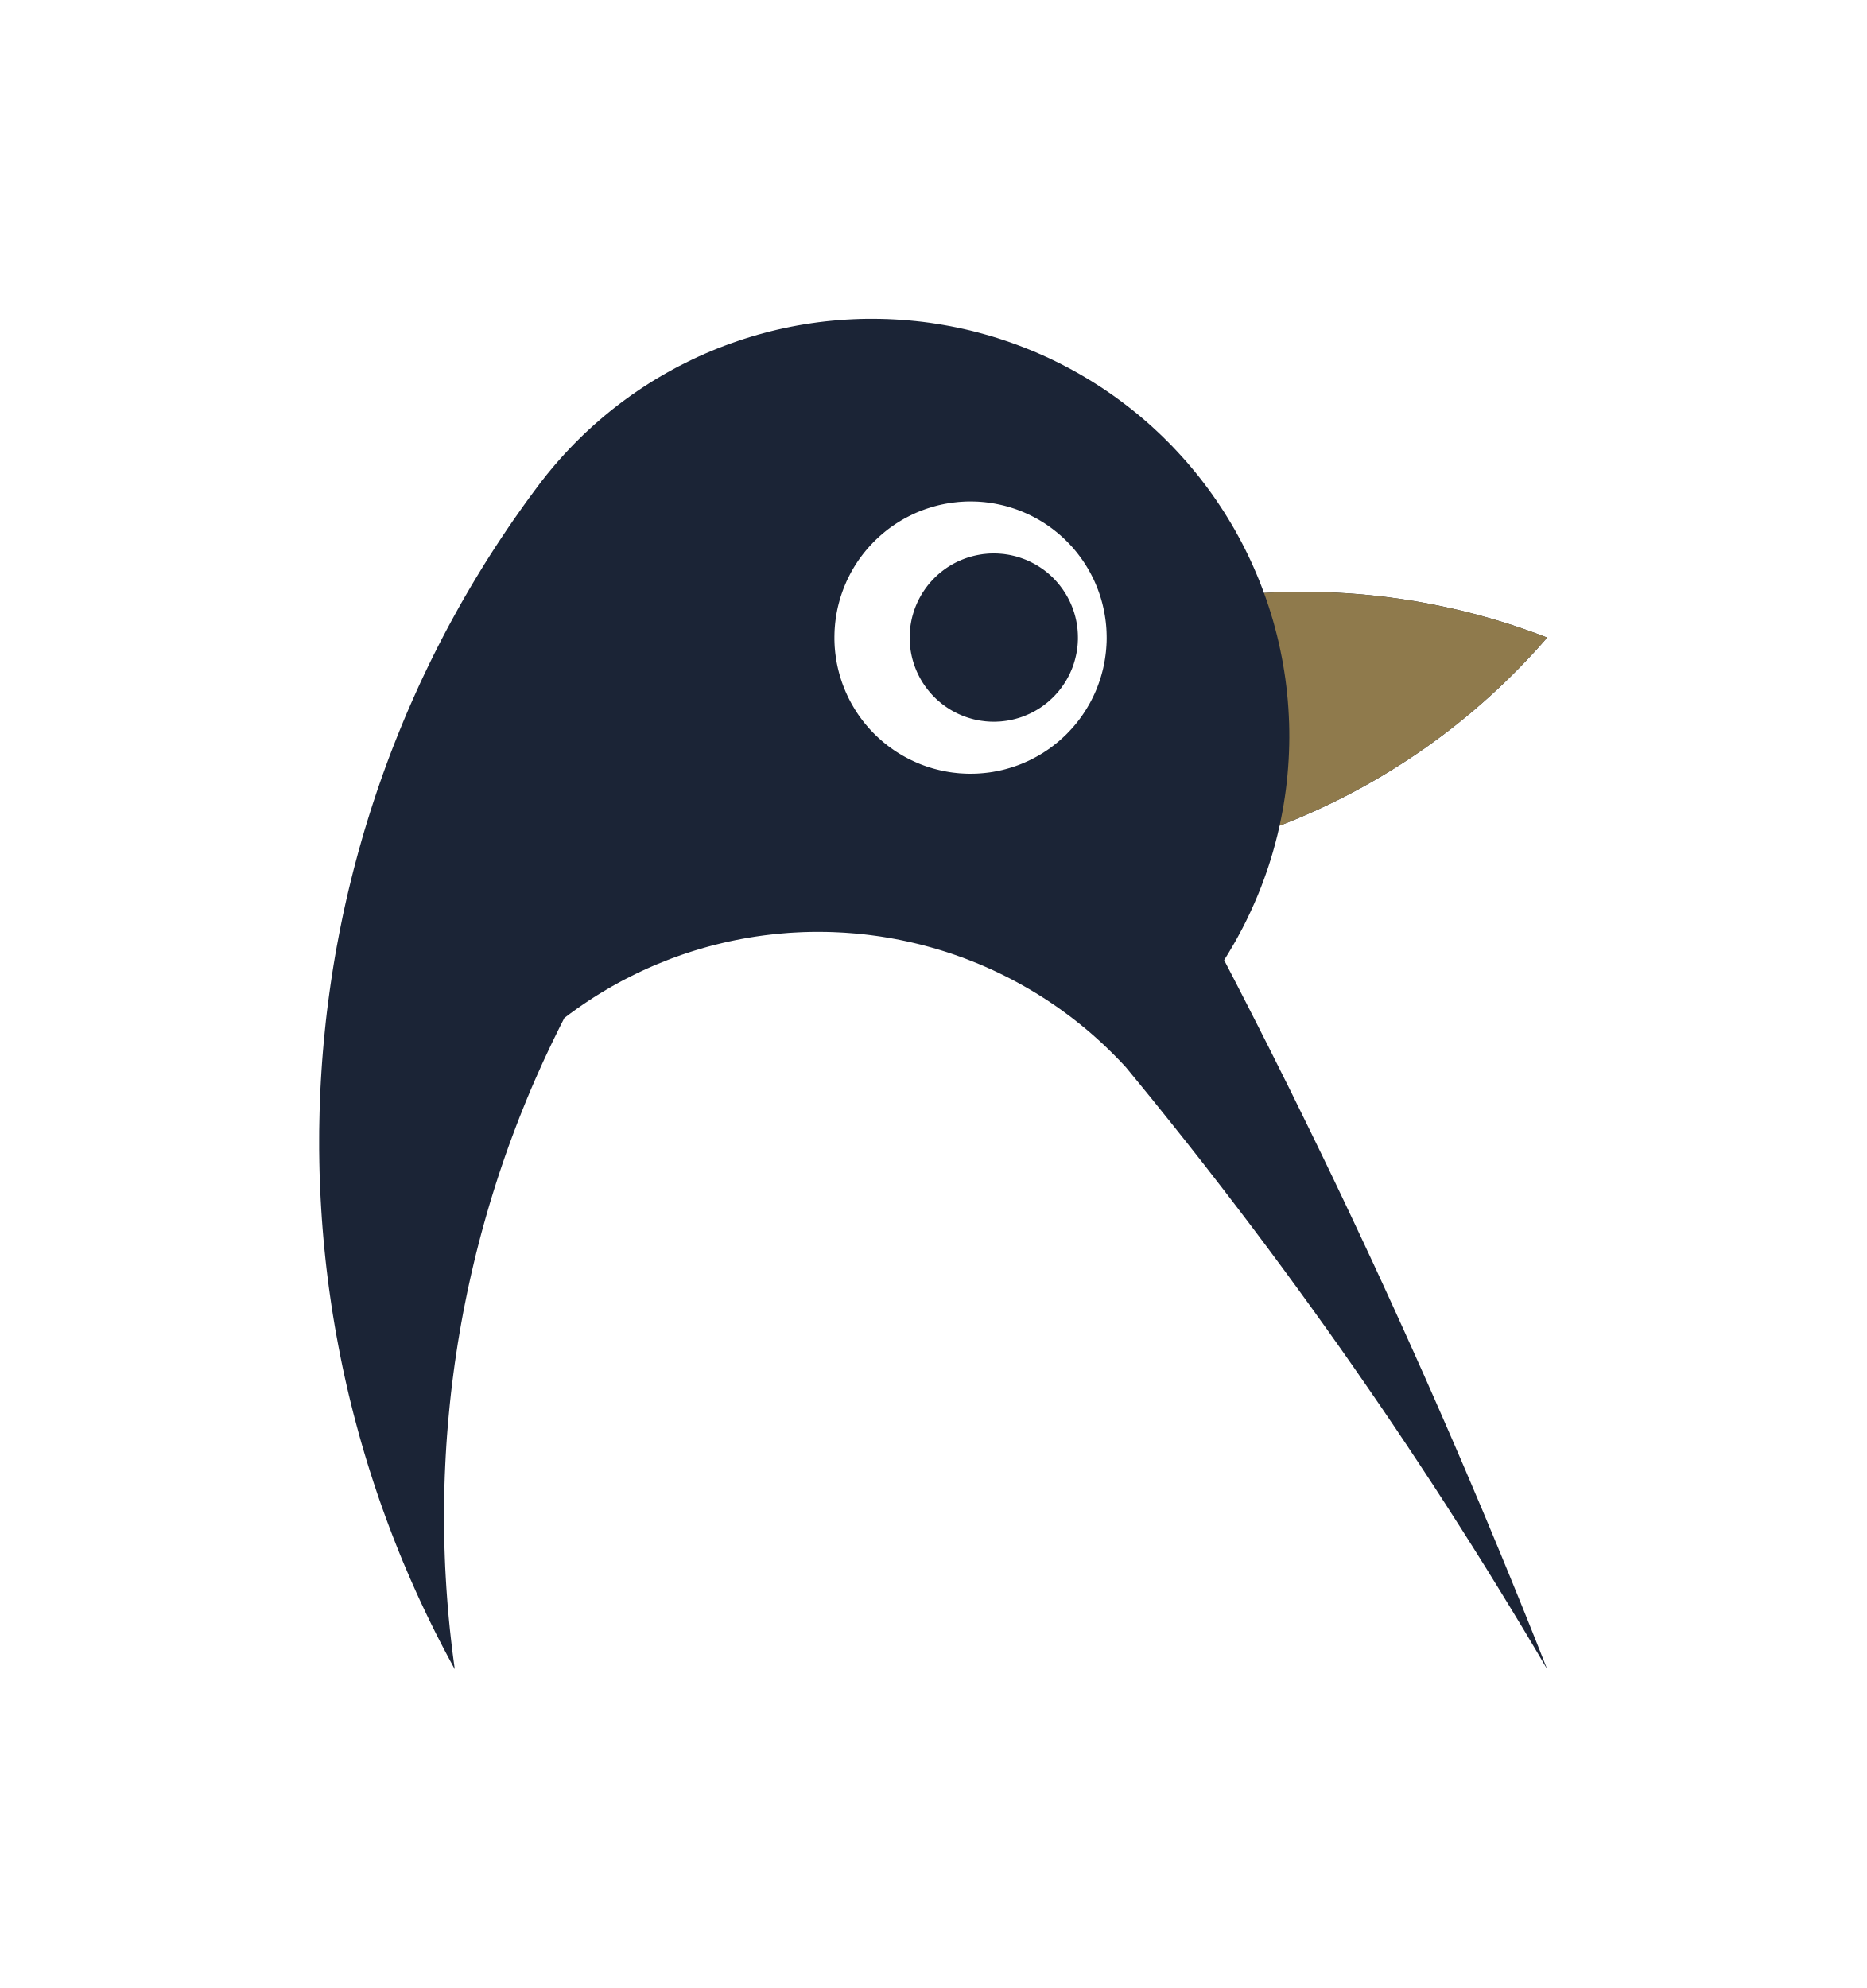
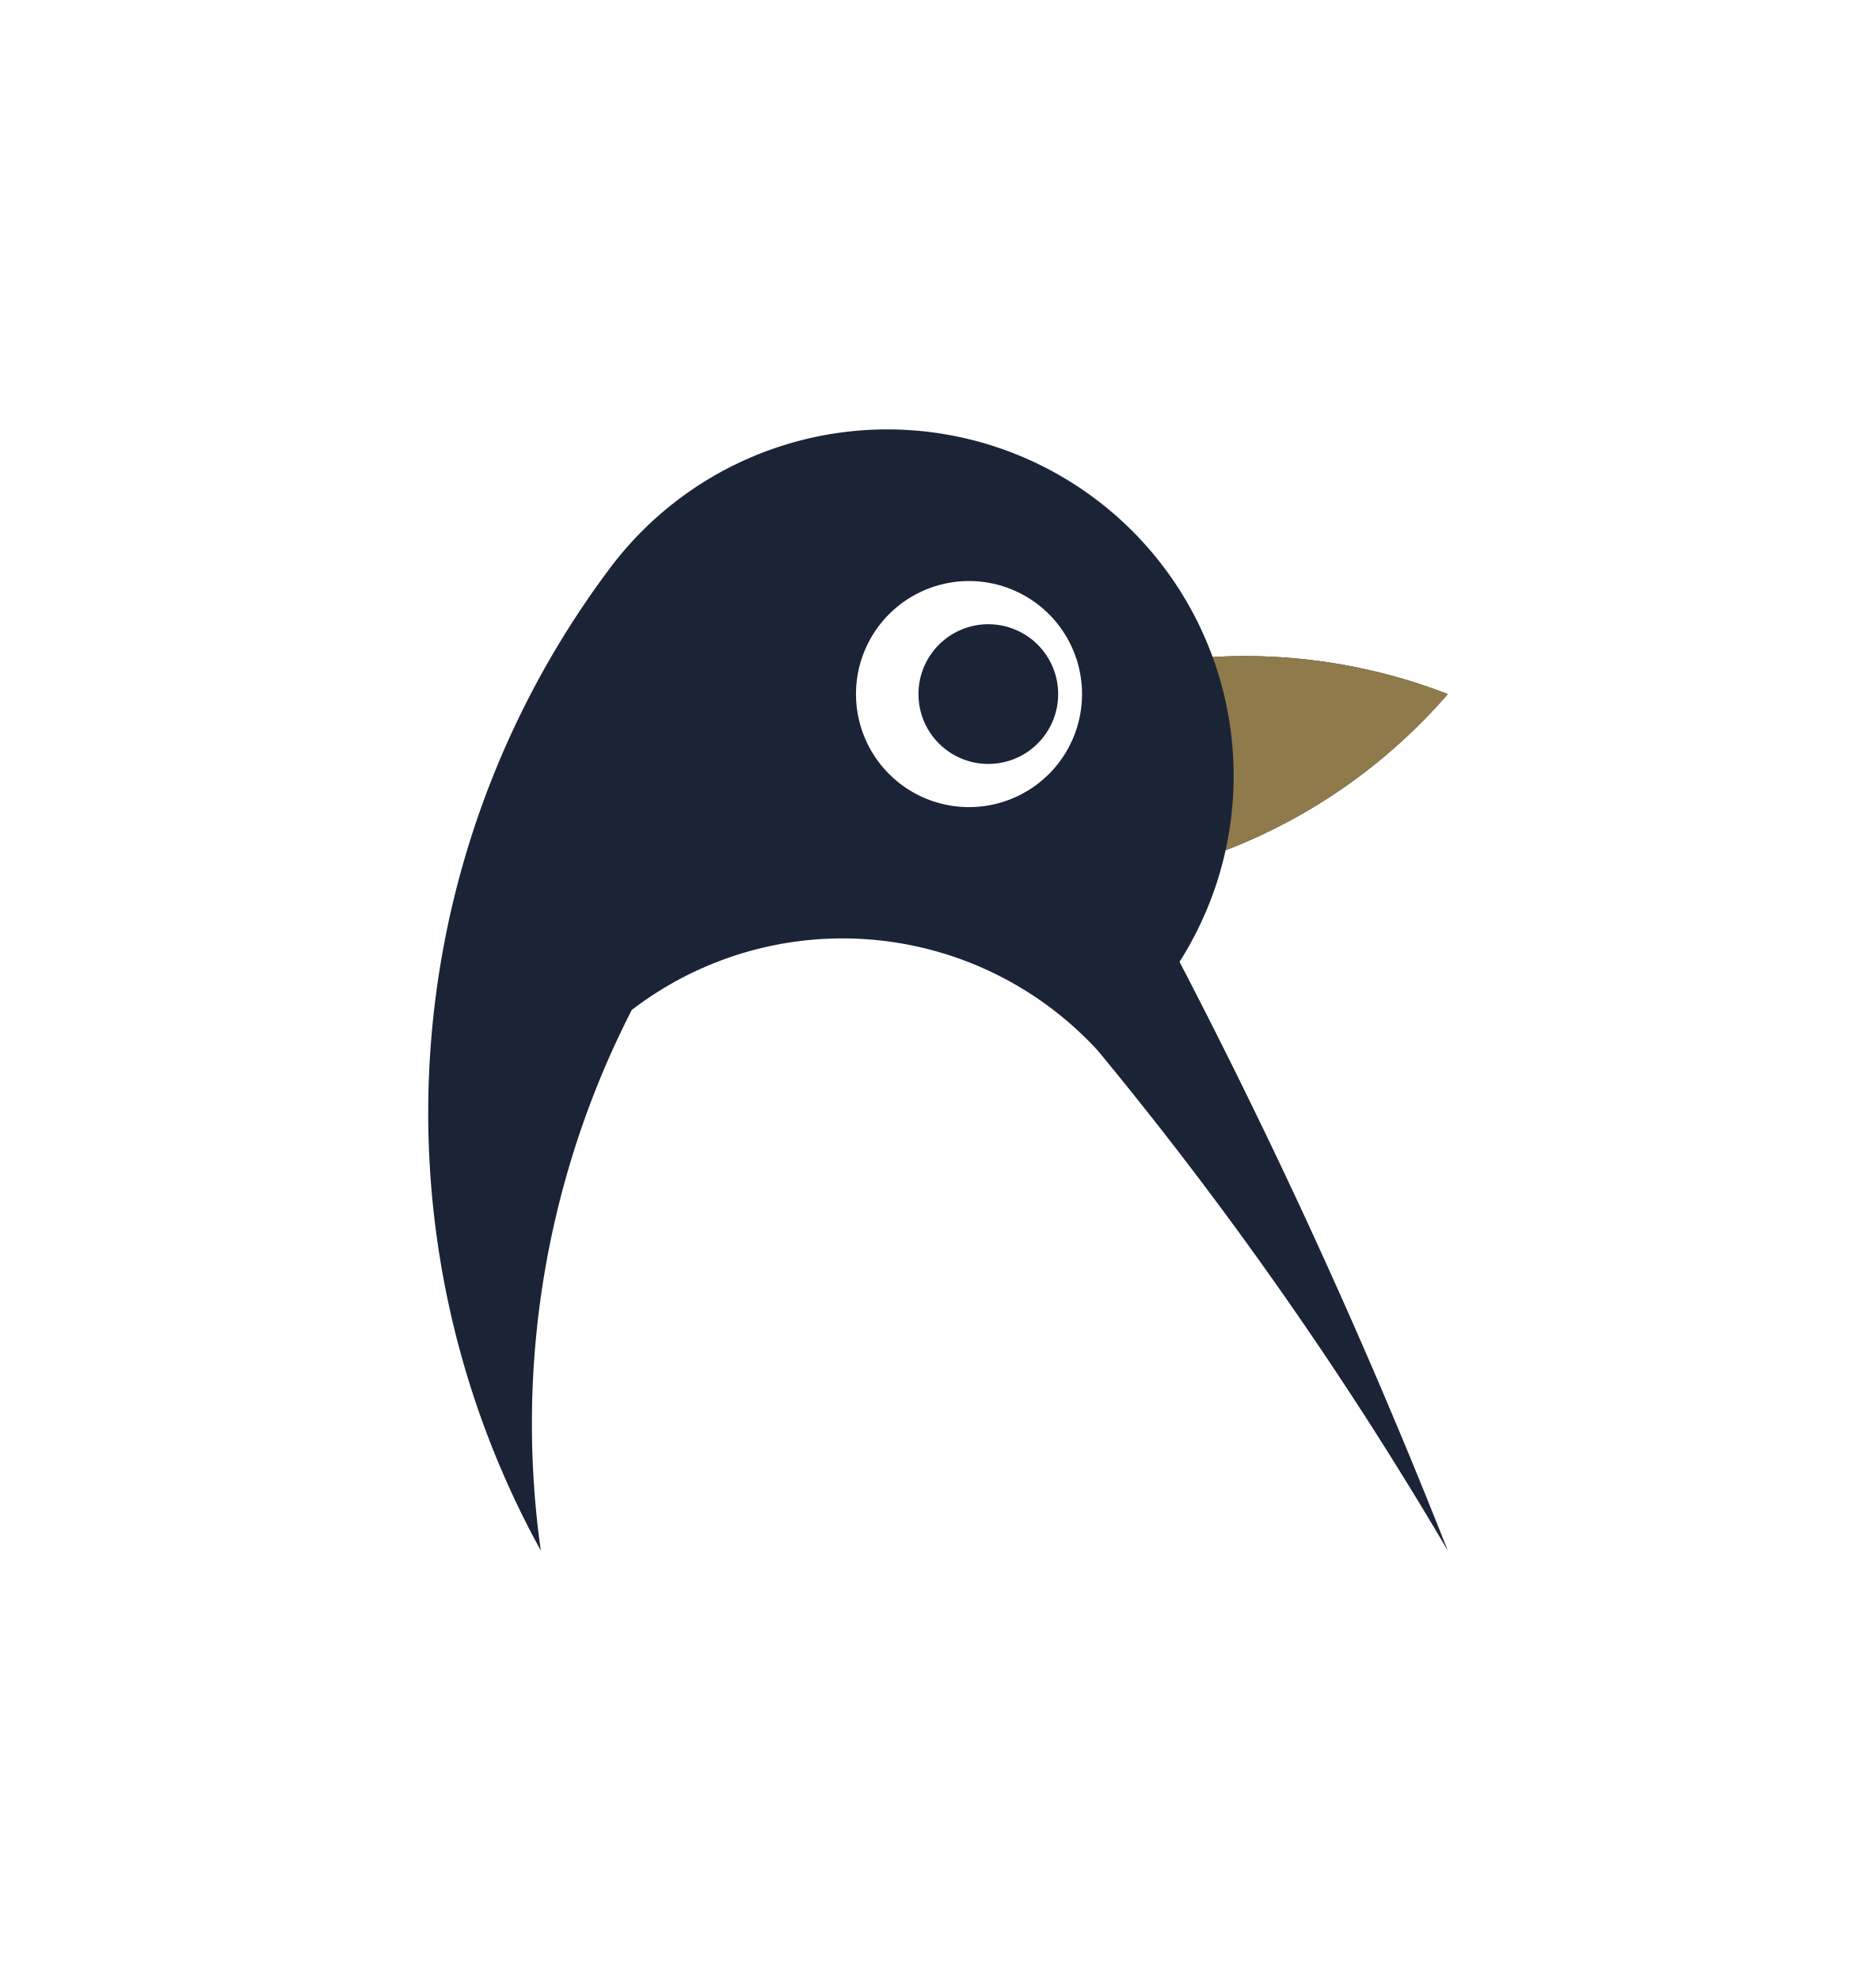
- <svg xmlns="http://www.w3.org/2000/svg" width="553" height="589" viewBox="0 0 552.63 588.85">
-   <path d="M160.39 142.43 L158.31 145.22 L156.65 147.46 L155.02 149.72 L153.41 152.00 L151.81 154.28 L150.24 156.58 L148.68 158.90 L146.64 162.00 L145.13 164.34 L143.64 166.70 L142.18 169.07 L140.73 171.45 L139.30 173.85 L137.43 177.06 L136.05 179.48 L134.70 181.92 L133.36 184.37 L132.05 186.82 L130.75 189.29 L129.48 191.77 L128.23 194.26 L127.00 196.76 L125.39 200.12 L124.21 202.64 L123.06 205.18 L121.55 208.57 L120.44 211.13 L119.36 213.70 L118.30 216.28 L117.26 218.87 L116.24 221.46 L115.24 224.06 L114.27 226.68 L113.32 229.30 L112.40 231.93 L111.49 234.56 L110.32 238.09 L109.47 240.74 L108.64 243.41 L107.83 246.07 L107.05 248.75 L106.04 252.33 L105.32 255.02 L104.61 257.71 L103.93 260.42 L103.27 263.13 L102.63 265.84 L102.02 268.56 L101.43 271.28 L100.87 274.01 L100.33 276.75 L99.64 280.40 L99.15 283.15 L98.69 285.89 L98.25 288.65 L97.84 291.40 L97.45 294.16 L97.08 296.93 L96.73 299.69 L96.41 302.46 L96.12 305.23 L95.76 308.93 L95.52 311.71 L95.30 314.49 L95.11 317.27 L94.94 320.05 L94.79 322.84 L94.64 326.55 L94.55 329.34 L94.49 332.12 L94.44 334.91 L94.43 337.70 L94.43 340.48 L94.48 344.20 L94.54 346.99 L94.63 349.77 L94.74 352.56 L94.88 355.34 L95.04 358.13 L95.22 360.91 L95.43 363.69 L95.66 366.46 L95.91 369.24 L96.29 372.94 L96.60 375.71 L96.94 378.48 L97.29 381.24 L97.68 384.00 L98.08 386.76 L98.51 389.51 L99.12 393.18 L99.61 395.92 L100.12 398.66 L100.83 402.31 L101.39 405.04 L101.98 407.77 L102.59 410.49 L103.22 413.20 L103.88 415.91 L104.56 418.61 L105.27 421.31 L106.24 424.90 L107.00 427.58 L107.78 430.26 L108.58 432.92 L109.41 435.59 L110.55 439.12 L111.43 441.77 L112.33 444.41 L113.26 447.04 L114.21 449.66 L115.18 452.27 L116.17 454.87 L117.19 457.47 L118.22 460.06 L119.28 462.64 L120.37 465.20 L121.47 467.76 L122.98 471.16 L124.13 473.70 L125.31 476.22 L126.51 478.74 L127.73 481.25 L128.97 483.74 L130.24 486.23 L131.52 488.70 L132.83 491.16 L134.60 494.43 L134.20 491.47 L133.82 488.52 L133.48 485.56 L133.15 482.59 L132.81 479.13 L132.55 476.16 L132.32 473.19 L132.11 470.22 L131.93 467.24 L131.77 464.27 L131.65 461.29 L131.55 458.31 L131.47 454.83 L131.43 451.85 L131.42 448.87 L131.44 445.89 L131.48 442.91 L131.55 439.93 L131.65 436.95 L131.78 433.97 L131.93 431.00 L132.11 428.02 L132.32 425.05 L132.60 421.58 L132.87 418.61 L133.16 415.65 L133.48 412.68 L133.83 409.72 L134.21 406.77 L134.61 403.81 L135.05 400.86 L135.50 397.92 L135.99 394.98 L136.50 392.04 L137.13 388.62 L137.71 385.70 L138.30 382.78 L138.93 379.86 L139.58 376.95 L140.26 374.05 L140.96 371.15 L141.70 368.26 L142.45 365.38 L143.24 362.51 L144.05 359.64 L145.03 356.30 L145.90 353.45 L146.79 350.61 L147.71 347.77 L148.66 344.95 L149.63 342.13 L150.63 339.32 L151.66 336.52 L152.71 333.73 L153.78 330.95 L154.89 328.18 L156.01 325.42 L157.16 322.67 L158.34 319.93 L159.55 317.21 L160.77 314.49 L162.24 311.34 L163.52 308.65 L164.83 305.97 L165.93 303.74 L167.06 301.53 L168.22 302.80 L167.06 301.53 L168.78 300.23 L170.63 298.89 L172.34 297.70 L174.22 296.43 L175.66 295.50 L176.94 294.69 L178.39 293.80 L179.86 292.93 L181.17 292.17 L182.66 291.34 L184.16 290.52 L185.51 289.82 L187.03 289.05 L188.39 288.38 L189.93 287.64 L191.48 286.93 L193.04 286.24 L194.44 285.64 L196.02 285.00 L197.60 284.37 L198.84 283.89 L200.27 283.37 L201.70 282.86 L202.95 282.44 L204.39 281.96 L205.66 281.56 L206.93 281.18 L208.38 280.75 L209.66 280.39 L211.13 280.00 L212.42 279.68 L213.89 279.32 L215.37 278.98 L216.66 278.70 L217.96 278.43 L219.45 278.14 L220.95 277.87 L222.25 277.65 L223.75 277.41 L225.07 277.22 L226.38 277.04 L227.89 276.86 L229.21 276.71 L230.72 276.56 L232.23 276.43 L233.55 276.32 L234.87 276.24 L236.39 276.16 L237.90 276.09 L239.42 276.05 L240.94 276.02 L242.27 276.02 L243.78 276.03 L245.30 276.05 L246.81 276.10 L248.33 276.17 L250.03 276.26 L251.55 276.37 L253.06 276.49 L254.57 276.63 L256.08 276.79 L257.58 276.97 L259.09 277.17 L260.59 277.38 L262.09 277.62 L263.58 277.87 L265.08 278.14 L266.57 278.43 L268.05 278.74 L269.53 279.06 L271.01 279.41 L272.67 279.81 L274.13 280.20 L275.60 280.60 L277.06 281.01 L278.51 281.45 L279.96 281.90 L281.40 282.37 L282.83 282.86 L284.26 283.37 L285.69 283.89 L287.10 284.44 L288.51 285.00 L289.92 285.57 L291.31 286.16 L292.70 286.78 L294.08 287.40 L295.46 288.05 L296.82 288.71 L298.18 289.39 L299.53 290.08 L301.03 290.88 L302.36 291.61 L303.68 292.36 L305.00 293.12 L306.30 293.90 L307.59 294.69 L308.87 295.50 L310.15 296.32 L311.41 297.17 L312.66 298.02 L313.90 298.89 L315.13 299.78 L316.51 300.80 L317.71 301.71 L318.91 302.65 L320.09 303.59 L321.27 304.56 L322.43 305.53 L323.57 306.52 L324.71 307.53 L325.83 308.55 L326.95 309.58 L328.04 310.63 L329.13 311.69 L330.20 312.76 L331.79 314.39 L333.41 316.13 L337.21 320.76 L341.00 325.40 L346.46 332.19 L351.55 338.58 L356.60 345.00 L361.94 351.89 L366.25 357.51 L370.86 363.58 L375.11 369.25 L379.65 375.37 L384.15 381.52 L388.31 387.26 L392.75 393.45 L396.85 399.23 L400.91 405.03 L404.94 410.85 L408.95 416.69 L412.92 422.55 L416.86 428.43 L420.77 434.33 L424.66 440.25 L428.51 446.20 L432.33 452.16 L436.12 458.14 L439.88 464.14 L443.60 470.16 L447.30 476.20 L450.97 482.25 L454.60 488.33 L458.20 494.43 L455.44 487.45 L452.87 481.02 L450.06 474.06 L447.44 467.64 L444.59 460.70 L441.93 454.30 L439.26 447.91 L436.33 441.00 L433.62 434.63 L430.65 427.73 L427.89 421.38 L424.88 414.50 L421.85 407.64 L419.02 401.31 L416.18 394.99 L413.08 388.16 L410.20 381.86 L407.06 375.04 L403.89 368.24 L400.94 361.97 L397.73 355.18 L394.75 348.93 L391.49 342.17 L388.46 335.94 L385.16 329.20 L382.10 322.98 L378.75 316.27 L375.65 310.07 L372.52 303.89 L369.11 297.20 L365.95 291.04 L362.50 284.38 L363.24 283.20 L363.93 282.07 L365.28 279.78 L365.94 278.63 L366.67 277.30 L367.92 274.96 L368.61 273.61 L369.20 272.42 L370.34 270.02 L371.43 267.60 L372.47 265.16 L373.46 262.70 L374.39 260.21 L375.27 257.71 L375.75 256.27 L376.15 255.00 L376.92 252.46 L377.63 249.90 L378.29 247.33 L378.59 246.04 L378.93 244.57 L381.66 243.50 L384.60 242.29 L387.52 241.03 L390.20 239.83 L393.08 238.48 L395.72 237.20 L398.34 235.88 L401.16 234.40 L403.74 233.00 L406.51 231.44 L409.26 229.83 L411.77 228.31 L414.47 226.62 L416.93 225.03 L419.37 223.40 L421.99 221.59 L424.38 219.88 L426.94 217.99 L429.28 216.22 L431.78 214.25 L434.06 212.40 L436.50 210.36 L438.72 208.44 L441.10 206.33 L443.26 204.35 L445.57 202.16 L447.67 200.11 L449.92 197.85 L452.12 195.56 L454.13 193.42 L456.10 191.24 L458.20 188.85 L455.60 187.87 L453.19 186.99 L450.77 186.14 L448.13 185.25 L445.48 184.40 L443.03 183.65 L440.36 182.88 L437.88 182.19 L435.19 181.49 L432.70 180.87 L429.99 180.24 L427.48 179.69 L424.97 179.17 L422.24 178.64 L419.71 178.19 L416.96 177.74 L414.43 177.36 L411.67 176.98 L409.12 176.66 L406.36 176.36 L403.59 176.09 L401.03 175.88 L398.47 175.70 L395.69 175.54 L392.91 175.43 L390.35 175.35 L387.78 175.31 L385.00 175.30 L382.22 175.33 L379.65 175.40 L376.87 175.50 L374.31 175.63 L373.59 173.73 L372.83 171.78 L372.03 169.86 L371.20 167.94 L370.34 166.04 L369.53 164.33 L368.61 162.46 L367.66 160.60 L366.67 158.77 L365.66 156.94 L364.61 155.14 L363.53 153.35 L362.43 151.58 L361.29 149.84 L360.23 148.26 L359.04 146.55 L357.82 144.86 L356.57 143.19 L355.30 141.54 L353.99 139.91 L352.66 138.31 L351.30 136.72 L350.04 135.31 L348.63 133.77 L347.20 132.25 L345.87 130.90 L344.39 129.43 L342.88 127.99 L341.35 126.57 L339.80 125.18 L338.22 123.82 L336.62 122.48 L335.14 121.29 L333.50 120.01 L331.83 118.75 L330.15 117.52 L328.44 116.32 L326.72 115.15 L324.97 114.01 L323.21 112.90 L321.42 111.82 L319.79 110.86 L317.97 109.84 L316.13 108.84 L314.28 107.88 L312.42 106.95 L310.54 106.05 L308.64 105.19 L306.73 104.35 L304.80 103.55 L303.04 102.85 L301.09 102.11 L299.13 101.40 L297.15 100.73 L295.35 100.14 L293.36 99.53 L291.35 98.96 L289.34 98.41 L287.32 97.90 L285.47 97.47 L283.43 97.03 L281.39 96.62 L279.33 96.25 L277.28 95.91 L275.21 95.60 L273.14 95.33 L271.07 95.10 L269.18 94.92 L267.11 94.75 L265.02 94.62 L262.94 94.52 L260.86 94.46 L258.77 94.43 L256.87 94.43 L254.79 94.47 L252.70 94.55 L250.62 94.66 L248.54 94.81 L246.46 94.99 L244.39 95.20 L242.32 95.45 L240.25 95.74 L238.19 96.06 L236.14 96.41 L234.09 96.80 L232.05 97.23 L230.01 97.68 L228.17 98.13 L226.15 98.66 L224.32 99.16 L222.32 99.75 L220.33 100.37 L218.35 101.03 L216.38 101.72 L214.42 102.44 L212.48 103.19 L210.55 103.98 L208.63 104.80 L206.73 105.65 L204.84 106.54 L202.97 107.46 L201.11 108.40 L199.43 109.29 L197.61 110.30 L195.80 111.34 L194.01 112.40 L192.23 113.50 L190.48 114.63 L188.74 115.79 L187.03 116.97 L185.49 118.08 L183.81 119.32 L182.15 120.59 L180.52 121.89 L179.06 123.09 L177.47 124.44 L175.90 125.81 L174.35 127.22 L172.83 128.64 L171.34 130.10 L170.00 131.44 L168.55 132.94 L167.13 134.46 L165.73 136.01 L164.36 137.58 L163.14 139.03 L161.93 140.50 L160.40 142.44Z M327.71 189.16 L327.69 190.15 L327.64 191.14 L327.57 192.13 L327.48 193.11 L327.36 194.10 L327.22 195.08 L327.06 196.05 L326.87 197.02 L326.66 197.99 L326.42 198.95 L326.16 199.91 L325.88 200.86 L325.57 201.80 L325.24 202.73 L324.89 203.66 L324.52 204.57 L324.12 205.48 L323.70 206.37 L323.26 207.26 L322.80 208.14 L322.31 209.00 L321.81 209.85 L321.28 210.69 L320.74 211.51 L320.17 212.33 L319.59 213.12 L318.98 213.91 L318.36 214.67 L317.71 215.43 L317.05 216.16 L316.37 216.88 L315.68 217.59 L314.96 218.27 L314.23 218.94 L313.49 219.59 L312.72 220.22 L311.95 220.83 L311.15 221.43 L310.35 222.00 L309.53 222.55 L308.69 223.09 L307.85 223.60 L306.99 224.09 L306.12 224.56 L305.24 225.01 L304.34 225.44 L303.44 225.84 L302.53 226.23 L301.61 226.59 L300.67 226.93 L299.74 227.24 L298.79 227.53 L297.84 227.80 L296.88 228.05 L295.91 228.27 L294.94 228.46 L293.97 228.64 L292.99 228.79 L292.01 228.91 L291.03 229.01 L290.04 229.09 L289.05 229.15 L288.06 229.17 L287.07 229.18 L286.08 229.16 L285.09 229.11 L284.11 229.05 L283.12 228.95 L282.14 228.84 L281.16 228.70 L280.18 228.53 L279.21 228.34 L278.24 228.13 L277.28 227.89 L276.33 227.64 L275.38 227.35 L274.44 227.05 L273.51 226.72 L272.58 226.37 L271.66 225.99 L270.76 225.59 L269.86 225.17 L268.97 224.73 L268.10 224.27 L267.24 223.79 L266.39 223.28 L265.55 222.76 L264.72 222.21 L263.91 221.64 L263.11 221.06 L262.33 220.45 L261.56 219.83 L260.81 219.19 L260.07 218.52 L259.35 217.85 L258.65 217.15 L257.96 216.44 L257.30 215.71 L256.65 214.96 L256.01 214.20 L255.40 213.42 L254.81 212.63 L254.23 211.82 L253.68 211.00 L253.15 210.17 L252.64 209.32 L252.14 208.46 L251.67 207.59 L251.22 206.71 L250.80 205.82 L250.39 204.91 L250.01 204.00 L249.65 203.08 L249.31 202.15 L249.00 201.21 L248.70 200.26 L248.44 199.31 L248.19 198.35 L247.97 197.39 L247.77 196.42 L247.60 195.44 L247.45 194.47 L247.32 193.48 L247.22 192.50 L247.14 191.51 L247.09 190.52 L247.06 189.53 L247.06 188.55 L247.08 187.56 L247.12 186.57 L247.19 185.58 L247.28 184.59 L247.40 183.61 L247.54 182.63 L247.70 181.66 L247.89 180.68 L248.10 179.72 L248.34 178.76 L248.60 177.80 L248.88 176.85 L249.19 175.91 L249.52 174.98 L249.87 174.05 L250.25 173.14 L250.64 172.23 L251.06 171.33 L251.50 170.45 L251.96 169.57 L252.45 168.71 L252.95 167.86 L253.48 167.02 L254.02 166.19 L254.59 165.38 L255.18 164.58 L255.78 163.80 L256.41 163.03 L257.05 162.28 L257.71 161.55 L258.39 160.83 L259.09 160.12 L259.80 159.44 L260.53 158.77 L261.28 158.12 L262.04 157.49 L262.82 156.87 L263.61 156.28 L264.42 155.71 L265.24 155.15 L266.07 154.62 L266.92 154.11 L267.77 153.62 L268.65 153.15 L269.53 152.70 L270.42 152.27 L271.32 151.86 L272.24 151.48 L273.16 151.12 L274.09 150.78 L275.03 150.47 L275.97 150.18 L276.92 149.91 L277.88 149.66 L278.85 149.44 L279.82 149.24 L280.79 149.07 L281.77 148.92 L282.75 148.80 L283.74 148.69 L284.72 148.62 L285.71 148.56 L286.70 148.53 L287.69 148.53 L288.68 148.55 L289.67 148.59 L290.66 148.66 L291.64 148.75 L292.62 148.87 L293.60 149.01 L294.58 149.18 L295.55 149.37 L296.52 149.58 L297.48 149.81 L298.43 150.07 L299.38 150.36 L300.32 150.66 L301.26 150.99 L302.18 151.34 L303.10 151.72 L304.01 152.12 L304.90 152.53 L305.79 152.98 L306.66 153.44 L307.53 153.92 L308.38 154.43 L309.22 154.95 L310.04 155.50 L310.85 156.06 L311.65 156.65 L312.43 157.26 L313.20 157.88 L313.95 158.52 L314.69 159.18 L315.41 159.86 L316.11 160.56 L316.80 161.27 L317.47 162.00 L318.12 162.75 L318.75 163.51 L319.36 164.29 L319.95 165.08 L320.53 165.89 L321.08 166.71 L321.61 167.54 L322.13 168.39 L322.62 169.25 L323.09 170.12 L323.54 171.00 L323.97 171.89 L324.37 172.80 L324.75 173.71 L325.11 174.63 L325.45 175.56 L325.77 176.50 L326.06 177.44 L326.33 178.40 L326.57 179.36 L326.79 180.32 L326.99 181.29 L327.16 182.27 L327.31 183.24 L327.44 184.23 L327.54 185.21 L327.62 186.20 L327.67 187.18 L327.70 188.17Z M319.19 188.82 L319.18 188.20 L319.16 187.59 L319.12 186.98 L319.07 186.37 L319.00 185.77 L318.92 185.16 L318.82 184.56 L318.71 183.95 L318.58 183.36 L318.44 182.76 L318.28 182.17 L318.11 181.58 L317.92 181.00 L317.72 180.42 L317.51 179.85 L317.28 179.28 L317.04 178.72 L316.78 178.16 L316.51 177.61 L316.23 177.07 L315.94 176.54 L315.63 176.01 L315.30 175.49 L314.97 174.98 L314.62 174.47 L314.26 173.98 L313.89 173.49 L313.51 173.01 L313.12 172.55 L312.71 172.09 L312.29 171.64 L311.87 171.20 L311.43 170.78 L310.98 170.36 L310.52 169.96 L310.05 169.56 L309.57 169.18 L309.09 168.81 L308.59 168.46 L308.08 168.11 L307.57 167.78 L307.05 167.46 L306.52 167.15 L305.98 166.86 L305.44 166.58 L304.89 166.31 L304.33 166.05 L303.77 165.81 L303.20 165.59 L302.63 165.38 L302.05 165.18 L301.47 164.99 L300.88 164.82 L300.29 164.67 L299.69 164.53 L299.09 164.40 L298.49 164.29 L297.89 164.20 L297.28 164.11 L296.67 164.05 L296.06 164.00 L295.45 163.96 L294.84 163.94 L294.23 163.93 L293.62 163.94 L293.01 163.96 L292.40 164.00 L291.79 164.06 L291.18 164.12 L290.57 164.21 L289.97 164.31 L289.37 164.42 L288.77 164.55 L288.18 164.69 L287.59 164.85 L287.00 165.02 L286.42 165.20 L285.84 165.40 L285.26 165.62 L284.70 165.84 L284.14 166.09 L283.58 166.34 L283.03 166.61 L282.49 166.89 L281.95 167.19 L281.42 167.50 L280.90 167.82 L280.39 168.15 L279.89 168.50 L279.39 168.86 L278.91 169.23 L278.43 169.61 L277.96 170.01 L277.50 170.41 L277.06 170.83 L276.62 171.26 L276.19 171.70 L275.78 172.15 L275.37 172.60 L274.98 173.07 L274.60 173.55 L274.23 174.04 L273.87 174.54 L273.53 175.04 L273.19 175.55 L272.87 176.07 L272.57 176.60 L272.27 177.14 L271.99 177.68 L271.72 178.23 L271.47 178.79 L271.23 179.35 L271.00 179.92 L270.79 180.49 L270.59 181.07 L270.41 181.66 L270.24 182.24 L270.08 182.84 L269.94 183.43 L269.82 184.03 L269.71 184.63 L269.61 185.24 L269.53 185.84 L269.46 186.45 L269.41 187.06 L269.38 187.67 L269.35 188.28 L269.35 188.89 L269.36 189.50 L269.38 190.12 L269.42 190.73 L269.47 191.34 L269.54 191.94 L269.62 192.55 L269.72 193.15 L269.83 193.75 L269.96 194.35 L270.10 194.95 L270.26 195.54 L270.43 196.13 L270.62 196.71 L270.82 197.29 L271.03 197.86 L271.26 198.43 L271.50 198.99 L271.76 199.54 L272.03 200.09 L272.31 200.64 L272.60 201.17 L272.91 201.70 L273.23 202.22 L273.57 202.73 L273.92 203.24 L274.27 203.73 L274.65 204.22 L275.03 204.69 L275.42 205.16 L275.83 205.62 L276.25 206.07 L276.67 206.50 L277.11 206.93 L277.56 207.35 L278.02 207.75 L278.49 208.14 L278.97 208.53 L279.45 208.89 L279.95 209.25 L280.46 209.60 L280.97 209.93 L281.49 210.25 L282.02 210.56 L282.56 210.85 L283.10 211.13 L283.65 211.40 L284.21 211.65 L284.77 211.89 L285.34 212.12 L285.91 212.33 L286.49 212.53 L287.07 212.71 L287.66 212.88 L288.25 213.04 L288.85 213.18 L289.45 213.31 L290.05 213.42 L290.65 213.51 L291.26 213.59 L291.86 213.66 L292.47 213.71 L293.08 213.75 L293.70 213.77 L294.31 213.78 L294.92 213.77 L295.53 213.74 L296.14 213.71 L296.75 213.65 L297.36 213.58 L297.96 213.50 L298.57 213.40 L299.17 213.29 L299.77 213.16 L300.36 213.02 L300.95 212.86 L301.54 212.69 L302.12 212.51 L302.70 212.31 L303.27 212.09 L303.84 211.86 L304.40 211.62 L304.96 211.37 L305.51 211.10 L306.05 210.82 L306.59 210.52 L307.12 210.21 L307.64 209.89 L308.15 209.56 L308.65 209.21 L309.15 208.85 L309.63 208.48 L310.11 208.10 L310.58 207.70 L311.03 207.29 L311.48 206.88 L311.92 206.45 L312.35 206.01 L312.76 205.56 L313.17 205.10 L313.56 204.64 L313.94 204.16 L314.31 203.67 L314.67 203.17 L315.01 202.67 L315.35 202.16 L315.67 201.63 L315.97 201.11 L316.27 200.57 L316.55 200.03 L316.82 199.48 L317.07 198.92 L317.31 198.36 L317.54 197.79 L317.75 197.21 L317.95 196.64 L318.13 196.05 L318.30 195.46 L318.45 194.87 L318.59 194.28 L318.72 193.68 L318.83 193.08 L318.93 192.47 L319.01 191.87 L319.08 191.26 L319.13 190.65 L319.16 190.04 L319.19 189.43Z" fill="#1b2436" fill-rule="evenodd" />
-   <path d="M374.31 175.63 L375.07 177.78 L375.74 179.77 L376.42 181.94 L377.02 183.95 L377.58 185.98 L378.15 188.18 L378.64 190.22 L379.13 192.45 L379.58 194.68 L379.96 196.74 L380.33 198.99 L380.64 201.07 L380.93 203.33 L381.16 205.41 L381.36 207.50 L381.53 209.77 L381.65 211.87 L381.75 214.15 L381.80 216.42 L381.81 218.52 L381.78 220.62 L381.71 222.90 L381.61 225.00 L381.46 227.27 L381.27 229.53 L381.06 231.62 L380.79 233.88 L380.50 235.97 L380.15 238.21 L379.79 240.28 L379.39 242.35 L378.93 244.57 L381.88 243.41 L384.60 242.29 L387.52 241.03 L390.20 239.83 L393.08 238.48 L395.72 237.20 L398.34 235.88 L401.16 234.40 L403.74 233.00 L406.51 231.44 L409.26 229.83 L411.77 228.31 L414.47 226.62 L416.93 225.03 L419.37 223.40 L421.99 221.59 L424.38 219.88 L426.94 217.99 L429.28 216.22 L431.78 214.25 L434.06 212.40 L436.50 210.36 L438.72 208.44 L441.10 206.33 L443.44 204.18 L445.57 202.16 L447.67 200.11 L449.92 197.85 L452.12 195.56 L454.13 193.42 L456.10 191.24 L458.20 188.85 L455.80 187.94 L453.19 186.99 L450.77 186.14 L448.13 185.25 L445.48 184.40 L443.03 183.65 L440.56 182.94 L437.88 182.19 L435.40 181.54 L432.70 180.87 L429.99 180.24 L427.48 179.69 L424.97 179.17 L422.24 178.64 L419.71 178.19 L416.96 177.74 L414.43 177.36 L411.67 176.98 L409.12 176.66 L406.36 176.36 L403.59 176.09 L401.03 175.88 L398.47 175.70 L395.69 175.54 L392.91 175.43 L390.35 175.35 L387.57 175.31 L385.00 175.30 L382.43 175.33 L379.65 175.40 L377.09 175.49Z" fill="#8f7a4c" />
+ <svg xmlns="http://www.w3.org/2000/svg" width="669" height="706" viewBox="0 0 669.35 705.57">
+   <path d="M218.75 200.79 L216.67 203.58 L215.01 205.82 L213.38 208.08 L211.77 210.35 L210.17 212.64 L208.60 214.94 L207.04 217.25 L205.00 220.36 L203.49 222.70 L202.00 225.06 L200.54 227.43 L199.09 229.81 L197.66 232.21 L195.79 235.42 L194.41 237.84 L193.06 240.28 L191.72 242.72 L190.41 245.18 L189.11 247.65 L187.84 250.13 L186.59 252.62 L185.36 255.12 L183.75 258.48 L182.57 261.00 L181.42 263.54 L179.91 266.93 L178.80 269.49 L177.72 272.06 L176.66 274.64 L175.62 277.22 L174.60 279.82 L173.60 282.42 L172.63 285.04 L171.68 287.66 L170.75 290.29 L169.85 292.92 L168.68 296.45 L167.83 299.10 L167.00 301.77 L166.19 304.43 L165.41 307.11 L164.40 310.69 L163.67 313.38 L162.97 316.07 L162.29 318.78 L161.63 321.49 L160.99 324.20 L160.38 326.92 L159.79 329.64 L159.23 332.37 L158.69 335.11 L158.00 338.76 L157.51 341.50 L157.05 344.25 L156.61 347.01 L156.20 349.76 L155.80 352.52 L155.44 355.29 L155.09 358.05 L154.77 360.82 L154.48 363.59 L154.12 367.29 L153.88 370.07 L153.66 372.85 L153.47 375.63 L153.30 378.41 L153.15 381.19 L153.00 384.91 L152.91 387.69 L152.84 390.48 L152.80 393.27 L152.79 396.06 L152.79 398.84 L152.84 402.56 L152.90 405.35 L152.99 408.13 L153.10 410.92 L153.24 413.70 L153.40 416.48 L153.58 419.27 L153.79 422.05 L154.02 424.82 L154.27 427.60 L154.65 431.30 L154.96 434.07 L155.30 436.83 L155.65 439.60 L156.04 442.36 L156.44 445.12 L156.87 447.87 L157.48 451.54 L157.97 454.28 L158.47 457.02 L159.19 460.67 L159.75 463.40 L160.34 466.13 L160.95 468.85 L161.58 471.56 L162.24 474.27 L162.92 476.97 L163.63 479.67 L164.60 483.26 L165.36 485.94 L166.14 488.61 L166.94 491.28 L167.77 493.95 L168.91 497.48 L169.79 500.13 L170.69 502.77 L171.62 505.40 L172.56 508.02 L173.54 510.63 L174.53 513.23 L175.54 515.83 L176.58 518.42 L177.64 520.99 L178.73 523.56 L179.83 526.12 L181.34 529.52 L182.49 532.06 L183.67 534.58 L184.87 537.10 L186.09 539.61 L187.33 542.10 L188.60 544.59 L189.88 547.06 L191.19 549.52 L192.96 552.79 L192.56 549.83 L192.18 546.88 L191.83 543.92 L191.51 540.95 L191.17 537.49 L190.91 534.52 L190.67 531.55 L190.47 528.58 L190.29 525.60 L190.13 522.63 L190.01 519.65 L189.91 516.67 L189.83 513.19 L189.79 510.21 L189.78 507.23 L189.80 504.25 L189.84 501.27 L189.91 498.29 L190.01 495.31 L190.14 492.33 L190.29 489.36 L190.47 486.38 L190.68 483.41 L190.96 479.94 L191.23 476.97 L191.52 474.01 L191.84 471.04 L192.19 468.08 L192.57 465.13 L192.97 462.17 L193.41 459.22 L193.86 456.28 L194.35 453.34 L194.86 450.40 L195.49 446.98 L196.06 444.06 L196.66 441.14 L197.29 438.22 L197.94 435.31 L198.62 432.41 L199.32 429.51 L200.05 426.62 L200.81 423.74 L201.60 420.87 L202.41 418.00 L203.39 414.66 L204.26 411.81 L205.15 408.97 L206.07 406.13 L207.02 403.30 L207.99 400.49 L208.99 397.68 L210.02 394.88 L211.07 392.09 L212.14 389.31 L213.24 386.54 L214.37 383.78 L215.52 381.03 L216.70 378.29 L217.90 375.57 L219.13 372.85 L220.60 369.70 L221.88 367.01 L223.18 364.33 L224.29 362.10 L225.42 359.89 L226.58 361.16 L225.42 359.89 L227.14 358.59 L228.99 357.25 L230.70 356.06 L232.58 354.79 L234.02 353.86 L235.30 353.05 L236.75 352.16 L238.22 351.29 L239.53 350.53 L241.02 349.69 L242.52 348.88 L243.87 348.18 L245.39 347.40 L246.75 346.73 L248.29 346.00 L249.84 345.29 L251.40 344.60 L252.80 344.00 L254.38 343.35 L255.96 342.73 L257.20 342.25 L258.63 341.73 L260.06 341.22 L261.31 340.79 L262.75 340.32 L264.02 339.92 L265.29 339.53 L266.74 339.11 L268.02 338.75 L269.49 338.36 L270.77 338.03 L272.25 337.68 L273.73 337.34 L275.02 337.06 L276.32 336.79 L277.81 336.50 L279.31 336.23 L280.61 336.01 L282.11 335.77 L283.43 335.58 L284.74 335.40 L286.25 335.22 L287.57 335.07 L289.07 334.92 L290.59 334.78 L291.91 334.68 L293.23 334.60 L294.75 334.52 L296.26 334.45 L297.78 334.41 L299.30 334.38 L300.62 334.38 L302.14 334.39 L303.66 334.41 L305.17 334.46 L306.69 334.52 L308.39 334.62 L309.91 334.73 L311.42 334.85 L312.93 334.99 L314.44 335.15 L315.94 335.33 L317.45 335.53 L318.95 335.74 L320.45 335.98 L321.94 336.23 L323.44 336.50 L324.92 336.79 L326.41 337.10 L327.89 337.42 L329.37 337.76 L331.03 338.17 L332.49 338.56 L333.96 338.96 L335.42 339.37 L336.87 339.81 L338.32 340.26 L339.76 340.73 L341.19 341.22 L342.62 341.73 L344.05 342.25 L345.46 342.80 L346.87 343.35 L348.28 343.93 L349.67 344.52 L351.06 345.13 L352.44 345.76 L353.82 346.41 L355.18 347.07 L356.54 347.75 L357.89 348.44 L359.39 349.24 L360.72 349.97 L362.04 350.72 L363.36 351.48 L364.66 352.26 L365.95 353.05 L367.23 353.86 L368.51 354.68 L369.77 355.52 L371.02 356.38 L372.26 357.25 L373.49 358.14 L374.86 359.15 L376.07 360.07 L377.27 361.01 L378.45 361.95 L379.62 362.92 L380.79 363.89 L381.93 364.88 L383.07 365.89 L384.19 366.91 L385.31 367.94 L386.40 368.99 L387.49 370.04 L388.56 371.12 L390.15 372.75 L391.77 374.49 L395.57 379.12 L399.36 383.76 L404.82 390.55 L409.91 396.94 L414.96 403.36 L420.30 410.25 L424.61 415.87 L429.22 421.94 L433.46 427.61 L438.01 433.73 L442.51 439.88 L446.67 445.62 L451.11 451.81 L455.20 457.59 L459.27 463.39 L463.30 469.21 L467.30 475.05 L471.28 480.91 L475.22 486.79 L479.13 492.69 L483.01 498.61 L486.87 504.55 L490.69 510.52 L494.48 516.50 L498.23 522.50 L501.96 528.52 L505.66 534.56 L509.32 540.61 L512.96 546.69 L516.56 552.79 L513.80 545.81 L511.22 539.38 L508.42 532.42 L505.80 526.00 L502.95 519.06 L500.29 512.66 L497.61 506.27 L494.69 499.36 L491.98 492.98 L489.01 486.09 L486.25 479.74 L483.24 472.86 L480.21 466.00 L477.38 459.67 L474.54 453.35 L471.44 446.52 L468.56 440.22 L465.42 433.40 L462.25 426.60 L459.30 420.33 L456.09 413.54 L453.11 407.29 L449.85 400.53 L446.82 394.30 L443.52 387.56 L440.46 381.34 L437.11 374.62 L434.01 368.43 L430.88 362.25 L427.47 355.56 L424.31 349.40 L420.85 342.74 L421.59 341.56 L422.29 340.43 L423.64 338.14 L424.30 336.99 L425.03 335.66 L426.28 333.32 L426.97 331.97 L427.56 330.78 L428.70 328.38 L429.79 325.96 L430.83 323.52 L431.82 321.06 L432.75 318.57 L433.63 316.07 L434.11 314.63 L434.51 313.36 L435.28 310.82 L435.99 308.26 L436.65 305.69 L436.95 304.40 L437.28 302.93 L440.02 301.86 L442.96 300.65 L445.88 299.39 L448.56 298.19 L451.44 296.84 L454.08 295.56 L456.70 294.23 L459.52 292.76 L462.10 291.36 L464.87 289.80 L467.62 288.19 L470.13 286.67 L472.83 284.98 L475.29 283.39 L477.73 281.76 L480.35 279.95 L482.74 278.24 L485.30 276.35 L487.63 274.58 L490.14 272.61 L492.42 270.76 L494.86 268.72 L497.08 266.80 L499.46 264.69 L501.62 262.70 L503.93 260.52 L506.03 258.47 L508.28 256.21 L510.48 253.92 L512.49 251.78 L514.46 249.60 L516.56 247.21 L513.96 246.23 L511.55 245.34 L509.13 244.50 L506.49 243.61 L503.84 242.76 L501.39 242.01 L498.71 241.24 L496.24 240.55 L493.55 239.85 L491.06 239.23 L488.35 238.60 L485.84 238.05 L483.33 237.53 L480.60 237.00 L478.07 236.55 L475.32 236.10 L472.79 235.71 L470.03 235.34 L467.48 235.02 L464.72 234.72 L461.95 234.45 L459.39 234.24 L456.83 234.06 L454.05 233.90 L451.27 233.78 L448.71 233.71 L446.14 233.67 L443.36 233.66 L440.58 233.69 L438.01 233.75 L435.23 233.86 L432.67 233.99 L431.95 232.08 L431.19 230.14 L430.39 228.22 L429.56 226.30 L428.70 224.40 L427.89 222.69 L426.97 220.82 L426.02 218.96 L425.03 217.12 L424.02 215.30 L422.97 213.50 L421.89 211.71 L420.79 209.94 L419.65 208.19 L418.59 206.62 L417.40 204.91 L416.18 203.22 L414.93 201.55 L413.65 199.90 L412.35 198.27 L411.02 196.67 L409.66 195.08 L408.40 193.67 L406.99 192.13 L405.56 190.61 L404.23 189.26 L402.75 187.79 L401.24 186.35 L399.71 184.93 L398.16 183.54 L396.58 182.18 L394.98 180.84 L393.50 179.65 L391.86 178.37 L390.19 177.11 L388.51 175.88 L386.80 174.68 L385.08 173.51 L383.33 172.37 L381.57 171.26 L379.78 170.18 L378.15 169.22 L376.33 168.20 L374.49 167.20 L372.64 166.24 L370.78 165.31 L368.89 164.41 L367.00 163.54 L365.09 162.71 L363.16 161.91 L361.40 161.21 L359.45 160.47 L357.49 159.76 L355.51 159.08 L353.71 158.50 L351.72 157.89 L349.71 157.31 L347.70 156.77 L345.67 156.26 L343.83 155.83 L341.79 155.39 L339.74 154.98 L337.69 154.61 L335.64 154.27 L333.57 153.96 L331.50 153.69 L329.43 153.46 L327.54 153.28 L325.46 153.11 L323.38 152.97 L321.30 152.88 L319.22 152.81 L317.13 152.79 L315.23 152.79 L313.15 152.83 L311.06 152.91 L308.98 153.02 L306.90 153.16 L304.82 153.35 L302.75 153.56 L300.68 153.81 L298.61 154.10 L296.55 154.42 L294.50 154.77 L292.45 155.16 L290.40 155.59 L288.37 156.04 L286.53 156.49 L284.51 157.01 L282.68 157.52 L280.68 158.11 L278.69 158.73 L276.71 159.39 L274.74 160.08 L272.78 160.80 L270.84 161.55 L268.91 162.34 L266.99 163.16 L265.09 164.01 L263.20 164.90 L261.32 165.81 L259.47 166.76 L257.79 167.65 L255.97 168.66 L254.16 169.70 L252.36 170.76 L250.59 171.86 L248.84 172.99 L247.10 174.15 L245.39 175.33 L243.85 176.44 L242.17 177.68 L240.51 178.95 L238.88 180.25 L237.42 181.45 L235.82 182.80 L234.26 184.17 L232.71 185.57 L231.19 187.00 L229.70 188.46 L228.36 189.80 L226.91 191.30 L225.49 192.82 L224.09 194.37 L222.72 195.94 L221.49 197.39 L220.29 198.86 L218.76 200.80Z M386.06 247.52 L386.04 248.51 L386.00 249.50 L385.93 250.49 L385.84 251.47 L385.72 252.46 L385.58 253.44 L385.42 254.41 L385.23 255.38 L385.02 256.35 L384.78 257.31 L384.52 258.27 L384.24 259.22 L383.93 260.16 L383.60 261.09 L383.25 262.01 L382.88 262.93 L382.48 263.84 L382.06 264.73 L381.62 265.62 L381.16 266.49 L380.67 267.36 L380.17 268.21 L379.64 269.05 L379.10 269.87 L378.53 270.69 L377.94 271.48 L377.34 272.27 L376.72 273.03 L376.07 273.79 L375.41 274.52 L374.73 275.24 L374.04 275.95 L373.32 276.63 L372.59 277.30 L371.84 277.95 L371.08 278.58 L370.31 279.19 L369.51 279.79 L368.71 280.36 L367.89 280.91 L367.05 281.45 L366.21 281.96 L365.35 282.45 L364.48 282.92 L363.59 283.37 L362.70 283.80 L361.80 284.20 L360.89 284.59 L359.96 284.95 L359.03 285.28 L358.10 285.60 L357.15 285.89 L356.20 286.16 L355.24 286.40 L354.27 286.63 L353.30 286.82 L352.33 287.00 L351.35 287.15 L350.37 287.27 L349.39 287.37 L348.40 287.45 L347.41 287.50 L346.42 287.53 L345.43 287.54 L344.44 287.52 L343.45 287.47 L342.47 287.41 L341.48 287.31 L340.50 287.20 L339.52 287.06 L338.54 286.89 L337.57 286.70 L336.60 286.49 L335.64 286.25 L334.69 285.99 L333.74 285.71 L332.80 285.41 L331.86 285.08 L330.94 284.72 L330.02 284.35 L329.12 283.95 L328.22 283.53 L327.33 283.09 L326.46 282.63 L325.60 282.15 L324.74 281.64 L323.91 281.12 L323.08 280.57 L322.27 280.00 L321.47 279.42 L320.69 278.81 L319.92 278.19 L319.17 277.55 L318.43 276.88 L317.71 276.20 L317.01 275.51 L316.32 274.79 L315.65 274.06 L315.00 273.32 L314.37 272.56 L313.76 271.78 L313.17 270.99 L312.59 270.18 L312.04 269.36 L311.51 268.53 L310.99 267.68 L310.50 266.82 L310.03 265.95 L309.58 265.07 L309.16 264.17 L308.75 263.27 L308.37 262.36 L308.01 261.44 L307.67 260.51 L307.35 259.57 L307.06 258.62 L306.79 257.67 L306.55 256.71 L306.33 255.75 L306.13 254.78 L305.96 253.80 L305.81 252.82 L305.68 251.84 L305.58 250.86 L305.50 249.87 L305.45 248.88 L305.42 247.89 L305.42 246.90 L305.44 245.91 L305.48 244.93 L305.55 243.94 L305.64 242.95 L305.76 241.97 L305.90 240.99 L306.06 240.01 L306.25 239.04 L306.46 238.08 L306.70 237.12 L306.96 236.16 L307.24 235.21 L307.55 234.27 L307.88 233.34 L308.23 232.41 L308.60 231.50 L309.00 230.59 L309.42 229.69 L309.86 228.81 L310.32 227.93 L310.81 227.07 L311.31 226.22 L311.84 225.38 L312.38 224.55 L312.95 223.74 L313.54 222.94 L314.14 222.16 L314.77 221.39 L315.41 220.64 L316.07 219.90 L316.75 219.18 L317.45 218.48 L318.16 217.80 L318.89 217.13 L319.64 216.48 L320.40 215.85 L321.18 215.23 L321.97 214.64 L322.77 214.07 L323.59 213.51 L324.43 212.98 L325.28 212.47 L326.13 211.98 L327.00 211.51 L327.89 211.06 L328.78 210.63 L329.68 210.22 L330.59 209.84 L331.52 209.48 L332.45 209.14 L333.39 208.83 L334.33 208.54 L335.28 208.27 L336.24 208.02 L337.21 207.80 L338.18 207.60 L339.15 207.43 L340.13 207.28 L341.11 207.15 L342.10 207.05 L343.08 206.98 L344.07 206.92 L345.06 206.89 L346.05 206.89 L347.04 206.91 L348.03 206.95 L349.02 207.02 L350.00 207.11 L350.98 207.23 L351.96 207.37 L352.94 207.54 L353.91 207.72 L354.88 207.94 L355.84 208.17 L356.79 208.43 L357.74 208.72 L358.68 209.02 L359.62 209.35 L360.54 209.70 L361.46 210.08 L362.36 210.47 L363.26 210.89 L364.15 211.33 L365.02 211.80 L365.89 212.28 L366.74 212.79 L367.58 213.31 L368.40 213.86 L369.21 214.42 L370.01 215.01 L370.79 215.61 L371.56 216.24 L372.31 216.88 L373.05 217.54 L373.77 218.22 L374.47 218.92 L375.16 219.63 L375.83 220.36 L376.48 221.11 L377.11 221.87 L377.72 222.65 L378.31 223.44 L378.89 224.25 L379.44 225.07 L379.97 225.90 L380.49 226.75 L380.98 227.61 L381.45 228.48 L381.90 229.36 L382.33 230.25 L382.73 231.16 L383.11 232.07 L383.47 232.99 L383.81 233.92 L384.13 234.86 L384.42 235.80 L384.69 236.76 L384.93 237.72 L385.15 238.68 L385.35 239.65 L385.52 240.62 L385.67 241.60 L385.80 242.58 L385.90 243.57 L385.98 244.56 L386.03 245.54 L386.06 246.53Z M377.55 247.18 L377.54 246.56 L377.52 245.95 L377.48 245.34 L377.43 244.73 L377.36 244.12 L377.28 243.52 L377.18 242.92 L377.06 242.31 L376.94 241.72 L376.80 241.12 L376.64 240.53 L376.47 239.94 L376.28 239.36 L376.08 238.78 L375.87 238.21 L375.64 237.64 L375.40 237.08 L375.14 236.52 L374.87 235.97 L374.59 235.43 L374.29 234.90 L373.99 234.37 L373.66 233.85 L373.33 233.34 L372.98 232.83 L372.62 232.34 L372.25 231.85 L371.87 231.37 L371.48 230.91 L371.07 230.45 L370.65 230.00 L370.22 229.56 L369.79 229.14 L369.34 228.72 L368.88 228.32 L368.41 227.92 L367.93 227.54 L367.44 227.17 L366.95 226.82 L366.44 226.47 L365.93 226.14 L365.41 225.82 L364.88 225.51 L364.34 225.22 L363.80 224.94 L363.25 224.67 L362.69 224.41 L362.13 224.17 L361.56 223.95 L360.99 223.74 L360.41 223.54 L359.83 223.35 L359.24 223.18 L358.65 223.03 L358.05 222.89 L357.45 222.76 L356.85 222.65 L356.25 222.56 L355.64 222.47 L355.03 222.41 L354.42 222.36 L353.81 222.32 L353.20 222.30 L352.59 222.29 L351.98 222.30 L351.37 222.32 L350.76 222.36 L350.15 222.42 L349.54 222.48 L348.93 222.57 L348.33 222.66 L347.73 222.78 L347.13 222.91 L346.54 223.05 L345.94 223.20 L345.36 223.38 L344.77 223.56 L344.20 223.76 L343.62 223.97 L343.06 224.20 L342.49 224.44 L341.94 224.70 L341.39 224.97 L340.85 225.25 L340.31 225.55 L339.78 225.86 L339.26 226.18 L338.75 226.51 L338.25 226.86 L337.75 227.22 L337.27 227.59 L336.79 227.97 L336.32 228.37 L335.86 228.77 L335.42 229.19 L334.98 229.62 L334.55 230.06 L334.14 230.51 L333.73 230.96 L333.34 231.43 L332.96 231.91 L332.59 232.40 L332.23 232.89 L331.89 233.40 L331.55 233.91 L331.23 234.43 L330.93 234.96 L330.63 235.50 L330.35 236.04 L330.08 236.59 L329.83 237.15 L329.59 237.71 L329.36 238.28 L329.15 238.85 L328.95 239.43 L328.77 240.02 L328.60 240.60 L328.44 241.20 L328.30 241.79 L328.18 242.39 L328.07 242.99 L327.97 243.59 L327.89 244.20 L327.82 244.81 L327.77 245.42 L327.73 246.03 L327.71 246.64 L327.71 247.25 L327.72 247.86 L327.74 248.47 L327.78 249.09 L327.83 249.69 L327.90 250.30 L327.98 250.91 L328.08 251.51 L328.19 252.11 L328.32 252.71 L328.46 253.31 L328.62 253.90 L328.79 254.48 L328.98 255.07 L329.18 255.65 L329.39 256.22 L329.62 256.79 L329.86 257.35 L330.12 257.90 L330.38 258.45 L330.67 259.00 L330.96 259.53 L331.27 260.06 L331.59 260.58 L331.93 261.09 L332.27 261.60 L332.63 262.09 L333.00 262.58 L333.39 263.05 L333.78 263.52 L334.19 263.98 L334.61 264.43 L335.03 264.86 L335.47 265.29 L335.92 265.71 L336.38 266.11 L336.85 266.50 L337.33 266.88 L337.81 267.25 L338.31 267.61 L338.81 267.96 L339.33 268.29 L339.85 268.61 L340.38 268.92 L340.91 269.21 L341.46 269.49 L342.01 269.76 L342.56 270.01 L343.13 270.25 L343.70 270.48 L344.27 270.69 L344.85 270.89 L345.43 271.07 L346.02 271.24 L346.61 271.40 L347.21 271.54 L347.80 271.66 L348.41 271.78 L349.01 271.87 L349.62 271.95 L350.22 272.02 L350.83 272.07 L351.44 272.11 L352.06 272.13 L352.67 272.14 L353.28 272.13 L353.89 272.10 L354.50 272.07 L355.11 272.01 L355.72 271.94 L356.32 271.86 L356.93 271.76 L357.53 271.65 L358.13 271.52 L358.72 271.38 L359.31 271.22 L359.90 271.05 L360.48 270.87 L361.06 270.67 L361.63 270.45 L362.20 270.22 L362.76 269.98 L363.32 269.73 L363.87 269.46 L364.41 269.18 L364.95 268.88 L365.47 268.57 L365.99 268.25 L366.51 267.91 L367.01 267.57 L367.51 267.21 L367.99 266.84 L368.47 266.45 L368.94 266.06 L369.39 265.65 L369.84 265.24 L370.28 264.81 L370.71 264.37 L371.12 263.92 L371.53 263.46 L371.92 262.99 L372.30 262.52 L372.67 262.03 L373.03 261.53 L373.37 261.03 L373.71 260.51 L374.03 259.99 L374.33 259.46 L374.63 258.93 L374.91 258.38 L375.17 257.83 L375.43 257.28 L375.67 256.72 L375.90 256.15 L376.11 255.57 L376.31 254.99 L376.49 254.41 L376.66 253.82 L376.81 253.23 L376.95 252.64 L377.08 252.04 L377.19 251.44 L377.29 250.83 L377.37 250.23 L377.43 249.62 L377.49 249.01 L377.52 248.40 L377.54 247.79Z" fill="#1b2436" fill-rule="evenodd" />
+   <path d="M432.67 233.99 L433.43 236.14 L434.10 238.13 L434.78 240.30 L435.38 242.31 L435.94 244.34 L436.51 246.54 L437.00 248.58 L437.49 250.81 L437.94 253.04 L438.32 255.10 L438.69 257.35 L439.00 259.43 L439.29 261.68 L439.52 263.77 L439.72 265.86 L439.89 268.13 L440.01 270.23 L440.11 272.50 L440.16 274.78 L440.17 276.88 L440.14 278.98 L440.07 281.26 L439.97 283.36 L439.82 285.63 L439.63 287.89 L439.42 289.98 L439.15 292.24 L438.86 294.33 L438.51 296.57 L438.15 298.64 L437.75 300.71 L437.28 302.93 L440.24 301.77 L442.96 300.65 L445.88 299.39 L448.56 298.19 L451.44 296.84 L454.08 295.56 L456.70 294.23 L459.52 292.76 L462.10 291.36 L464.87 289.80 L467.62 288.19 L470.13 286.67 L472.83 284.98 L475.29 283.39 L477.73 281.76 L480.35 279.95 L482.74 278.24 L485.30 276.35 L487.63 274.58 L490.14 272.61 L492.42 270.76 L494.86 268.72 L497.08 266.80 L499.46 264.69 L501.80 262.54 L503.93 260.52 L506.03 258.47 L508.28 256.21 L510.48 253.92 L512.49 251.78 L514.46 249.60 L516.56 247.21 L514.16 246.30 L511.55 245.34 L509.13 244.50 L506.49 243.61 L503.84 242.76 L501.39 242.01 L498.92 241.29 L496.24 240.55 L493.76 239.90 L491.06 239.23 L488.35 238.60 L485.84 238.05 L483.33 237.53 L480.60 237.00 L478.07 236.55 L475.32 236.10 L472.79 235.71 L470.03 235.34 L467.48 235.02 L464.72 234.72 L461.95 234.45 L459.39 234.24 L456.83 234.06 L454.05 233.90 L451.27 233.78 L448.71 233.71 L445.93 233.67 L443.36 233.66 L440.79 233.69 L438.01 233.75 L435.45 233.85Z" fill="#8f7a4c" />
</svg>
